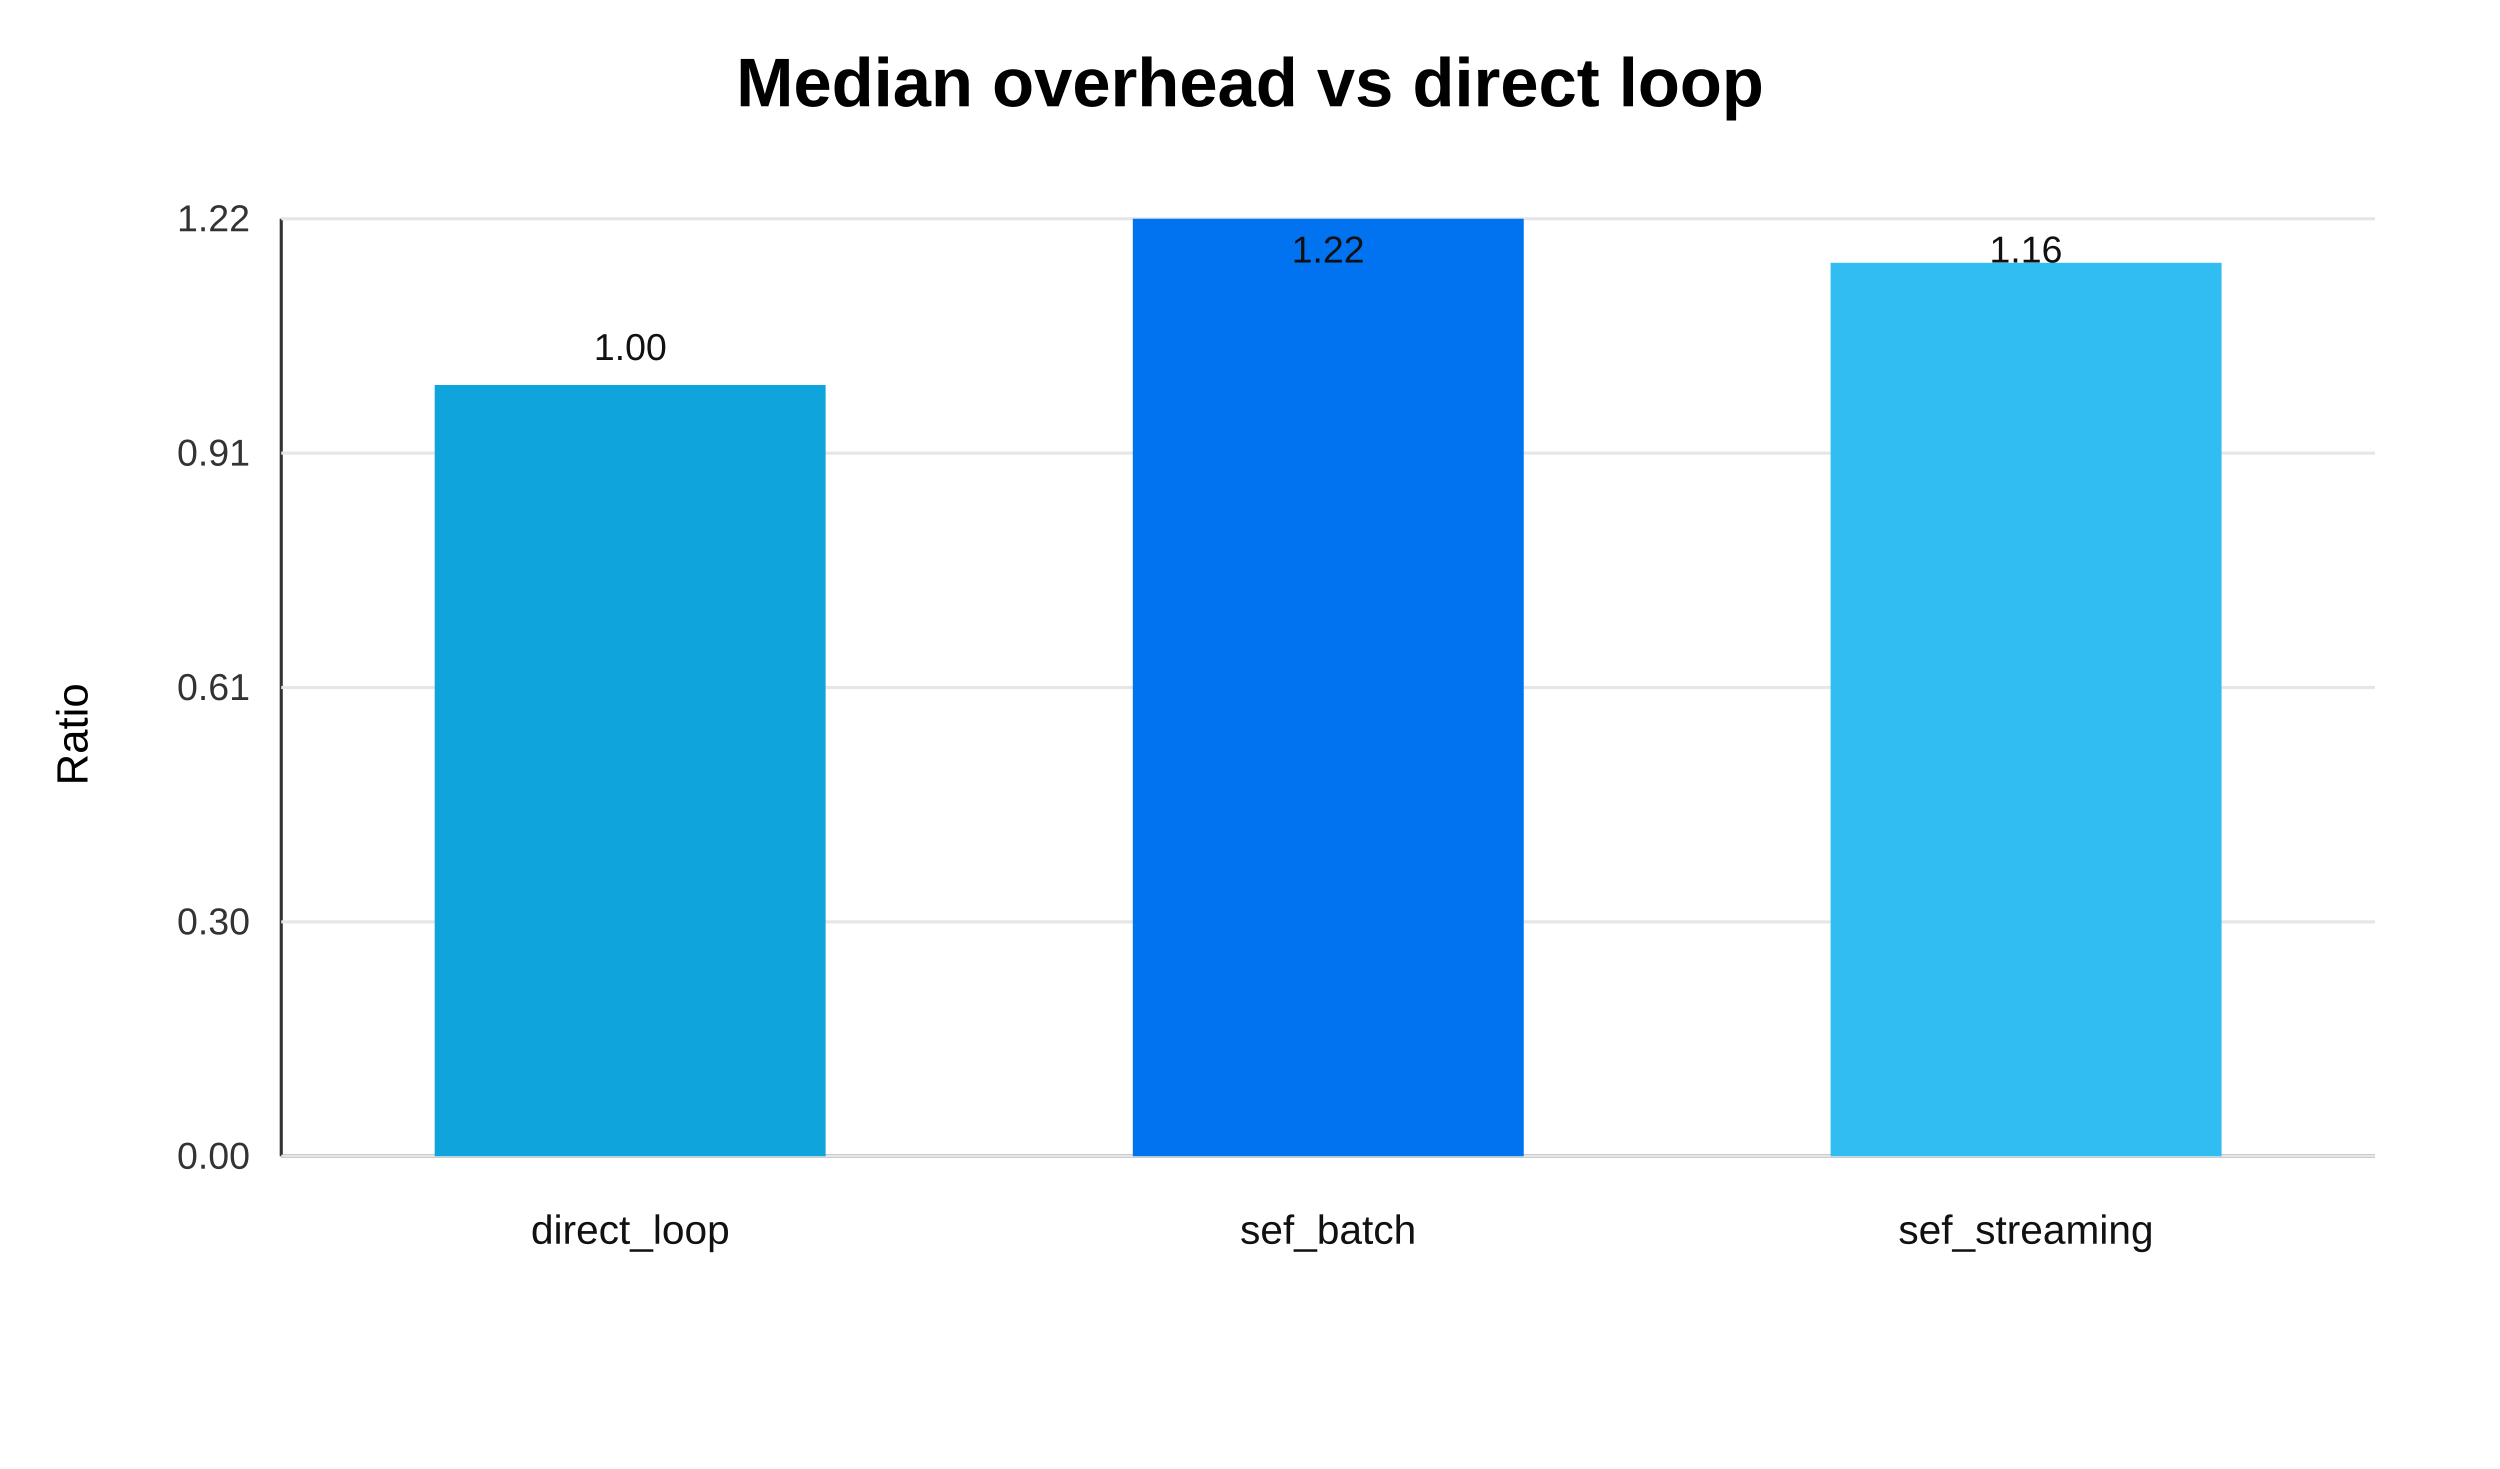
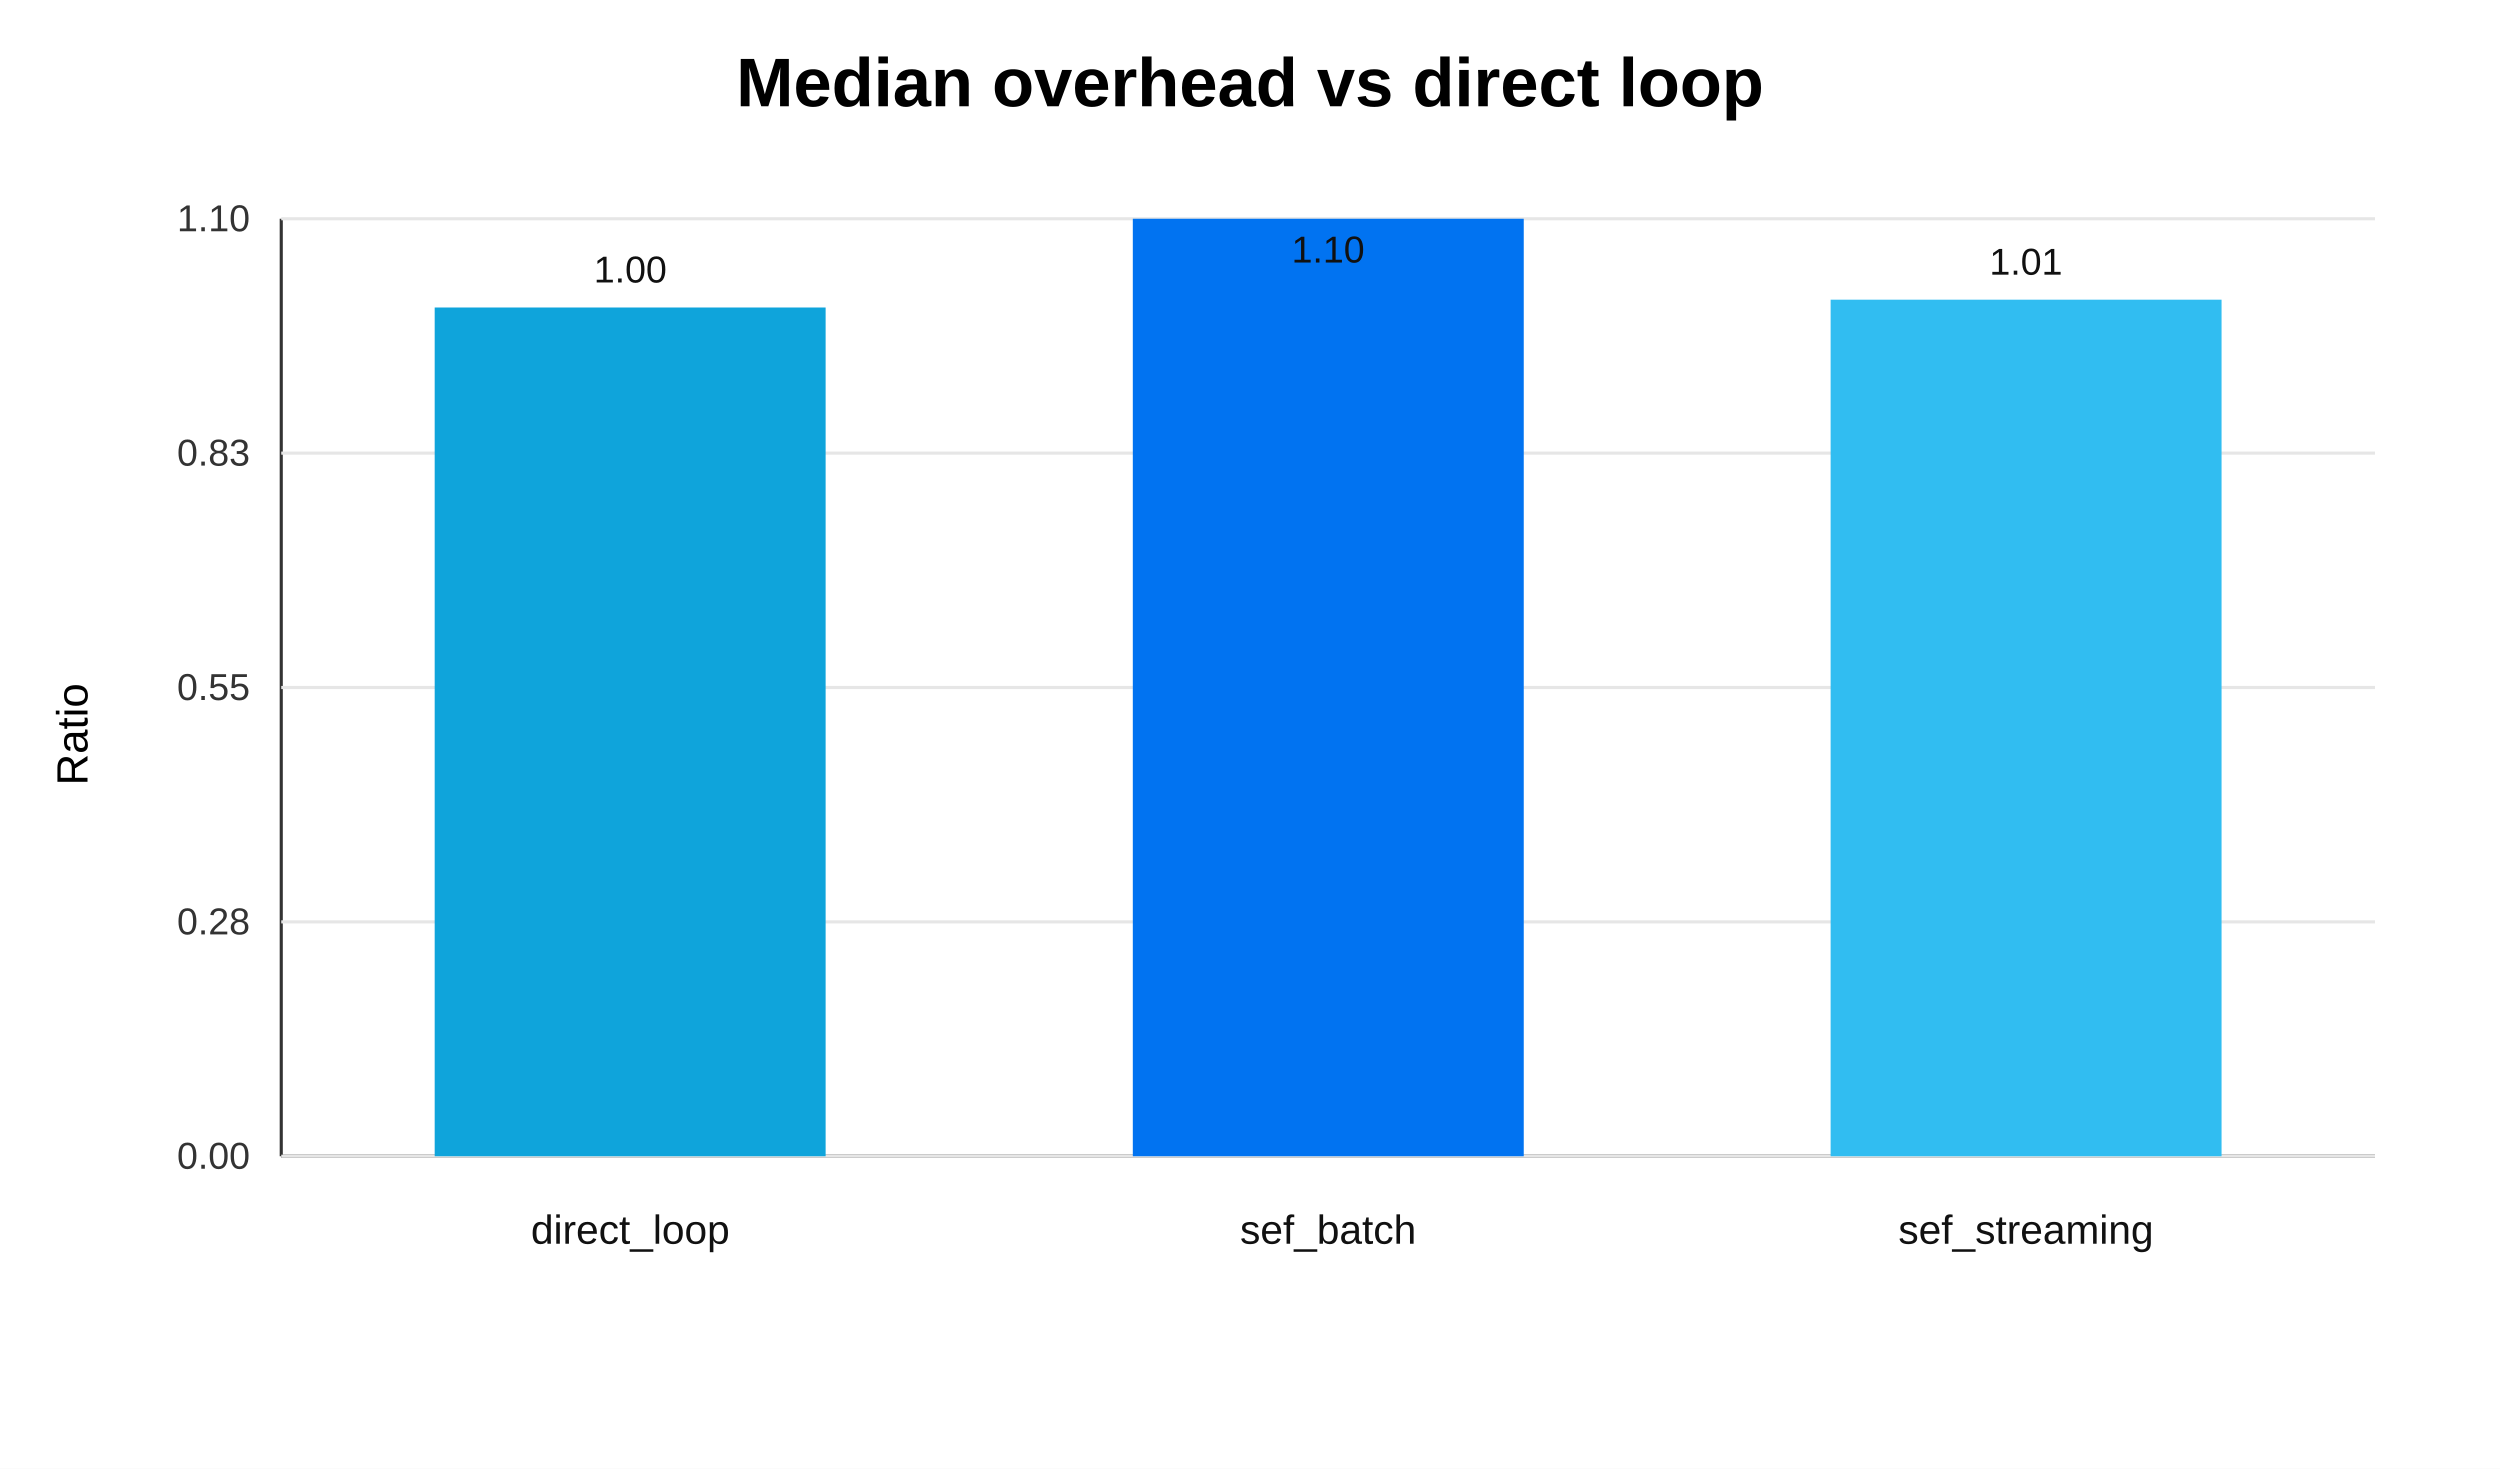
<svg xmlns="http://www.w3.org/2000/svg" width="800" height="470" viewBox="0 0 800 470">
  <rect width="100%" height="100%" fill="#ffffff" />
  <text x="400.0" y="34" text-anchor="middle" font-family="Arial" font-size="22" font-weight="700">Median overhead vs direct loop</text>
  <text x="28" y="235.0" transform="rotate(-90 28 235.0)" text-anchor="middle" font-family="Arial" font-size="14">Ratio</text>
  <line x1="90" y1="370" x2="760" y2="370" stroke="#333" stroke-width="1" />
  <line x1="90" y1="70" x2="90" y2="370" stroke="#333" stroke-width="1" />
  <line x1="90" y1="370.0" x2="760" y2="370.0" stroke="#e6e6e6" stroke-width="1" />
  <text x="80" y="374.0" text-anchor="end" font-family="Arial" font-size="12" fill="#333">0.00</text>
  <line x1="90" y1="295.0" x2="760" y2="295.0" stroke="#e6e6e6" stroke-width="1" />
-   <text x="80" y="299.0" text-anchor="end" font-family="Arial" font-size="12" fill="#333">0.30</text>
+   <text x="80" y="299.0" text-anchor="end" font-family="Arial" font-size="12" fill="#333">0.28</text>
  <line x1="90" y1="220.0" x2="760" y2="220.0" stroke="#e6e6e6" stroke-width="1" />
-   <text x="80" y="224.0" text-anchor="end" font-family="Arial" font-size="12" fill="#333">0.61</text>
+   <text x="80" y="224.0" text-anchor="end" font-family="Arial" font-size="12" fill="#333">0.55</text>
  <line x1="90" y1="145.0" x2="760" y2="145.0" stroke="#e6e6e6" stroke-width="1" />
-   <text x="80" y="149.0" text-anchor="end" font-family="Arial" font-size="12" fill="#333">0.91</text>
+   <text x="80" y="149.0" text-anchor="end" font-family="Arial" font-size="12" fill="#333">0.83</text>
  <line x1="90" y1="70.0" x2="760" y2="70.0" stroke="#e6e6e6" stroke-width="1" />
-   <text x="80" y="74.0" text-anchor="end" font-family="Arial" font-size="12" fill="#333">1.22</text>
-   <rect x="139.1" y="123.2" width="125.1" height="246.8" fill="#0FA4DB" />
-   <text x="201.7" y="115.2" text-anchor="middle" font-family="Arial" font-size="12" fill="#111">1.00</text>
+   <text x="80" y="74.0" text-anchor="end" font-family="Arial" font-size="12" fill="#333">1.10</text>
+   <rect x="139.1" y="98.4" width="125.1" height="271.6" fill="#0FA4DB" />
+   <text x="201.7" y="90.4" text-anchor="middle" font-family="Arial" font-size="12" fill="#111">1.00</text>
  <text x="201.7" y="398.0" text-anchor="middle" font-family="Arial" font-size="13" fill="#111">direct_loop</text>
  <rect x="362.5" y="70.0" width="125.1" height="300.0" fill="#0173F1" />
-   <text x="425.0" y="84.0" text-anchor="middle" font-family="Arial" font-size="12" fill="#111">1.22</text>
+   <text x="425.0" y="84.0" text-anchor="middle" font-family="Arial" font-size="12" fill="#111">1.10</text>
  <text x="425.0" y="398.0" text-anchor="middle" font-family="Arial" font-size="13" fill="#111">sef_batch</text>
-   <rect x="585.8" y="84.1" width="125.1" height="285.9" fill="#31BDF1" />
-   <text x="648.3" y="84.0" text-anchor="middle" font-family="Arial" font-size="12" fill="#111">1.16</text>
+   <rect x="585.8" y="95.9" width="125.1" height="274.1" fill="#31BDF1" />
+   <text x="648.3" y="87.9" text-anchor="middle" font-family="Arial" font-size="12" fill="#111">1.01</text>
  <text x="648.3" y="398.0" text-anchor="middle" font-family="Arial" font-size="13" fill="#111">sef_streaming</text>
</svg>
